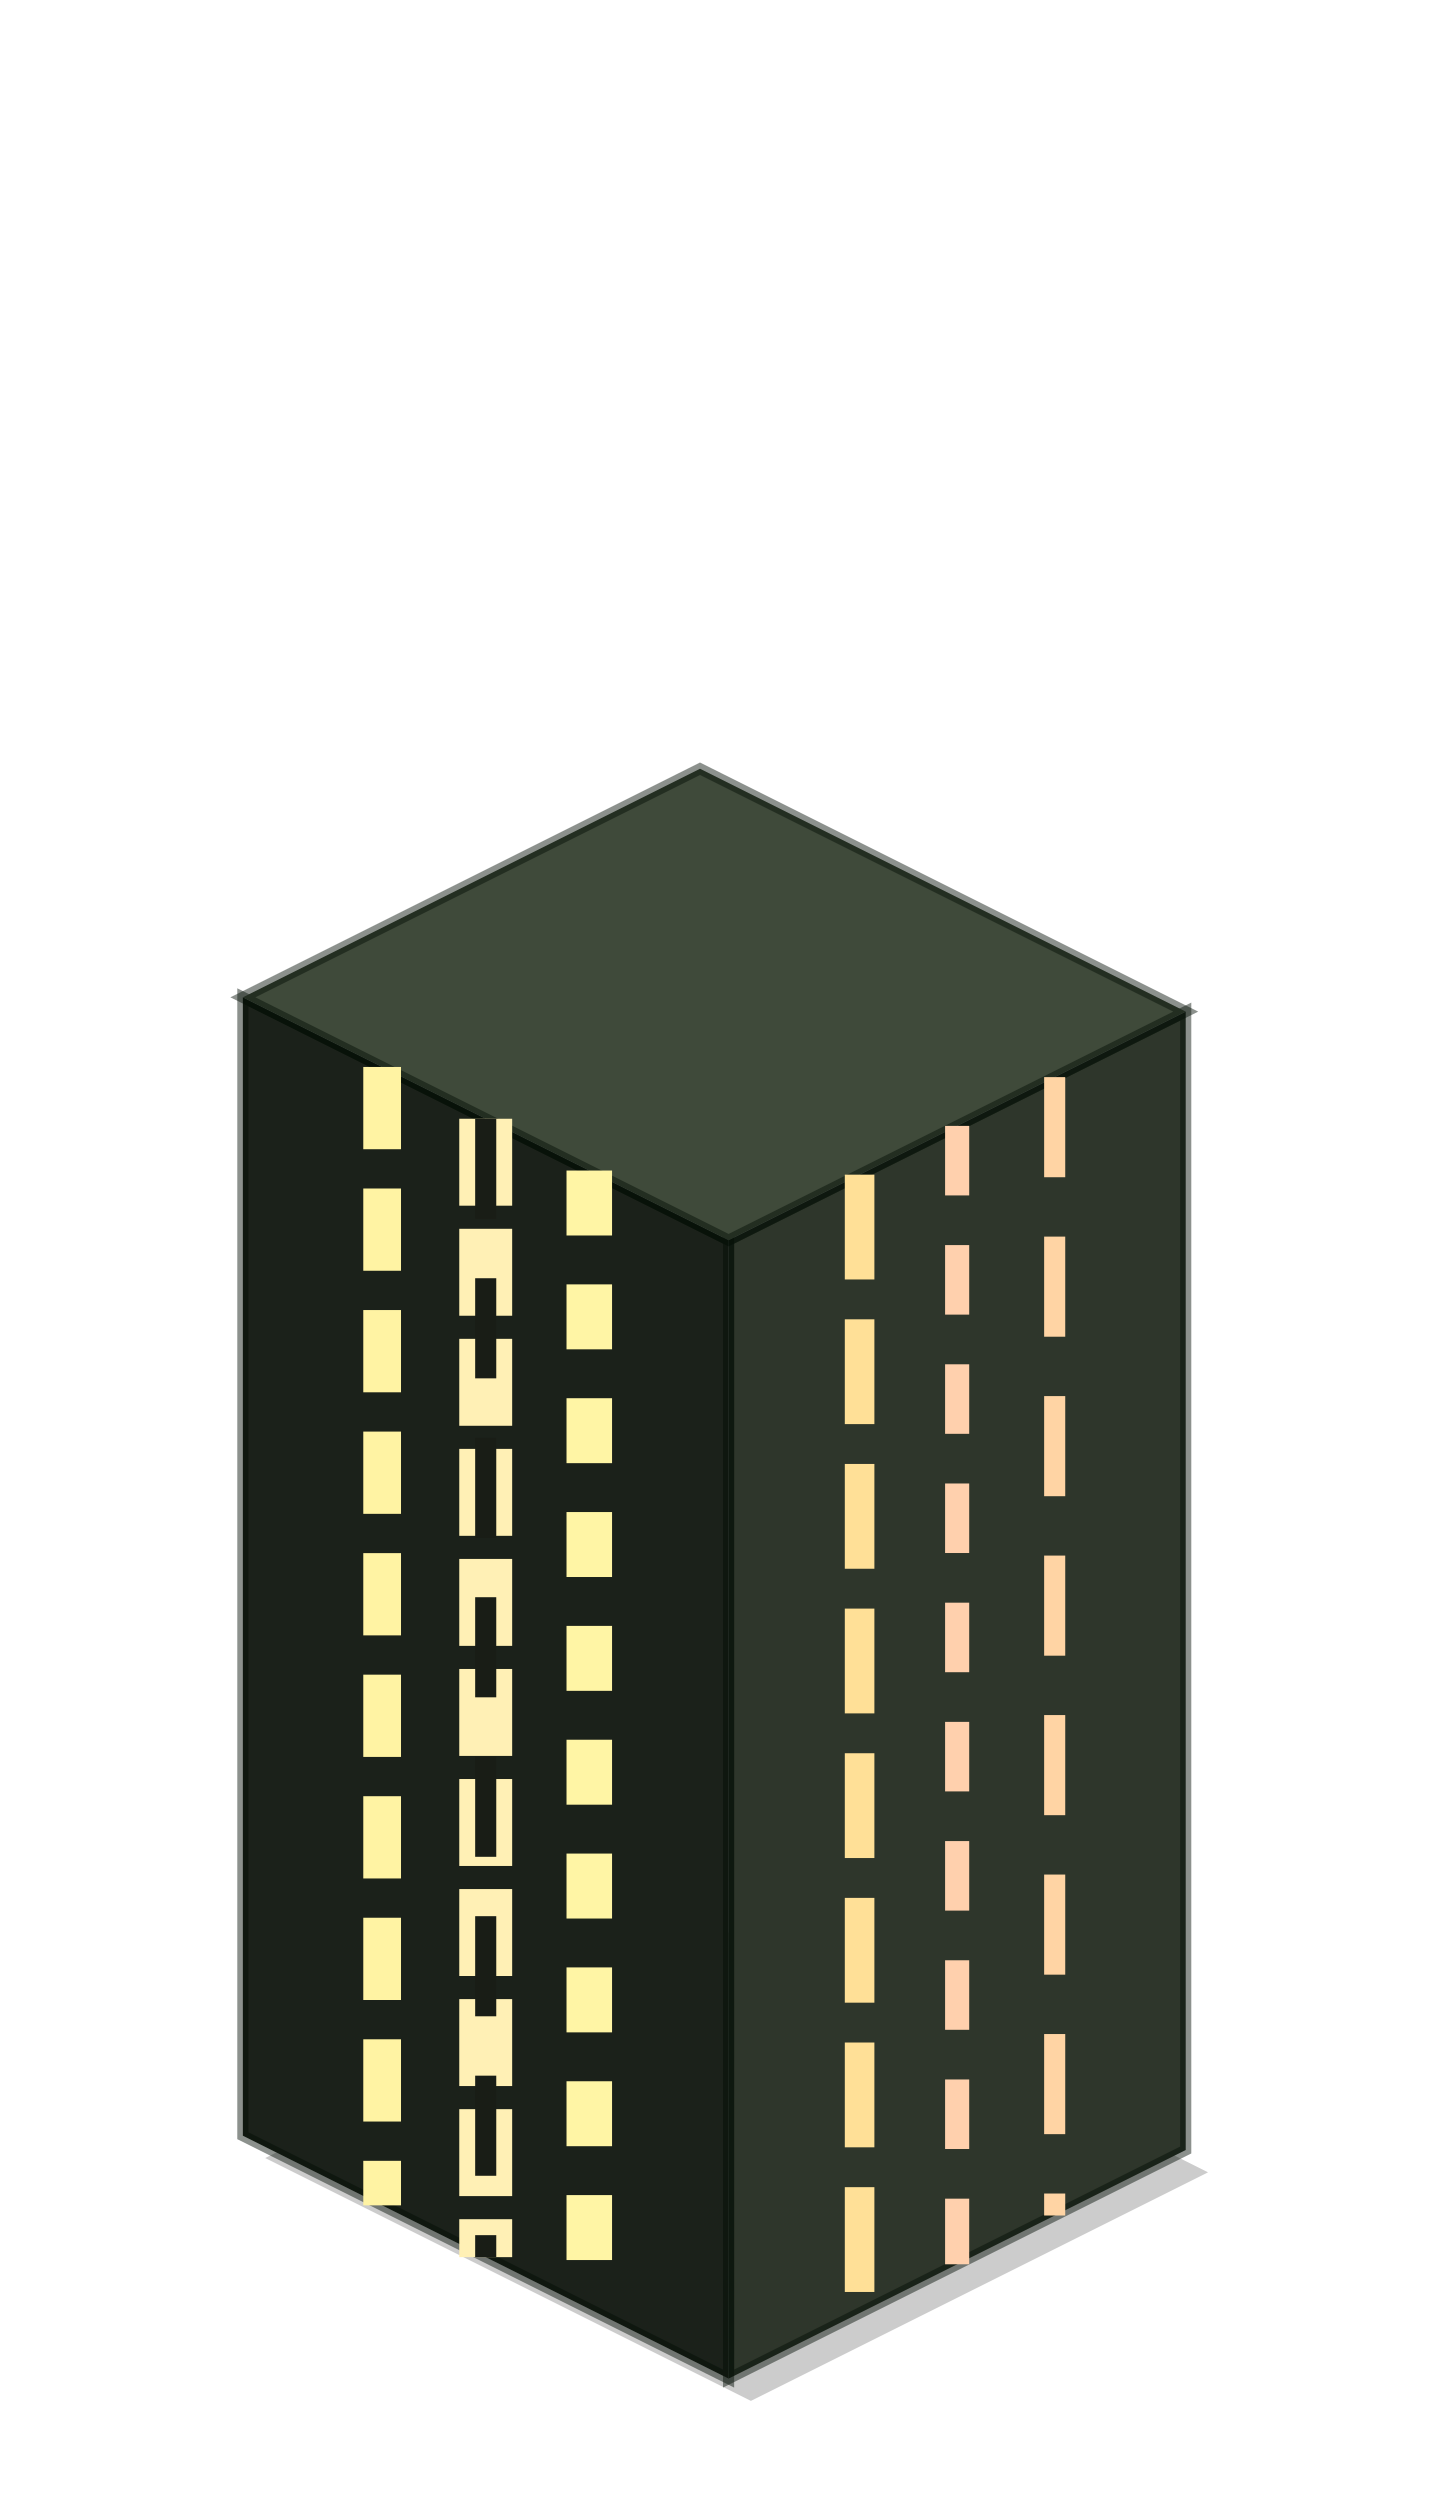
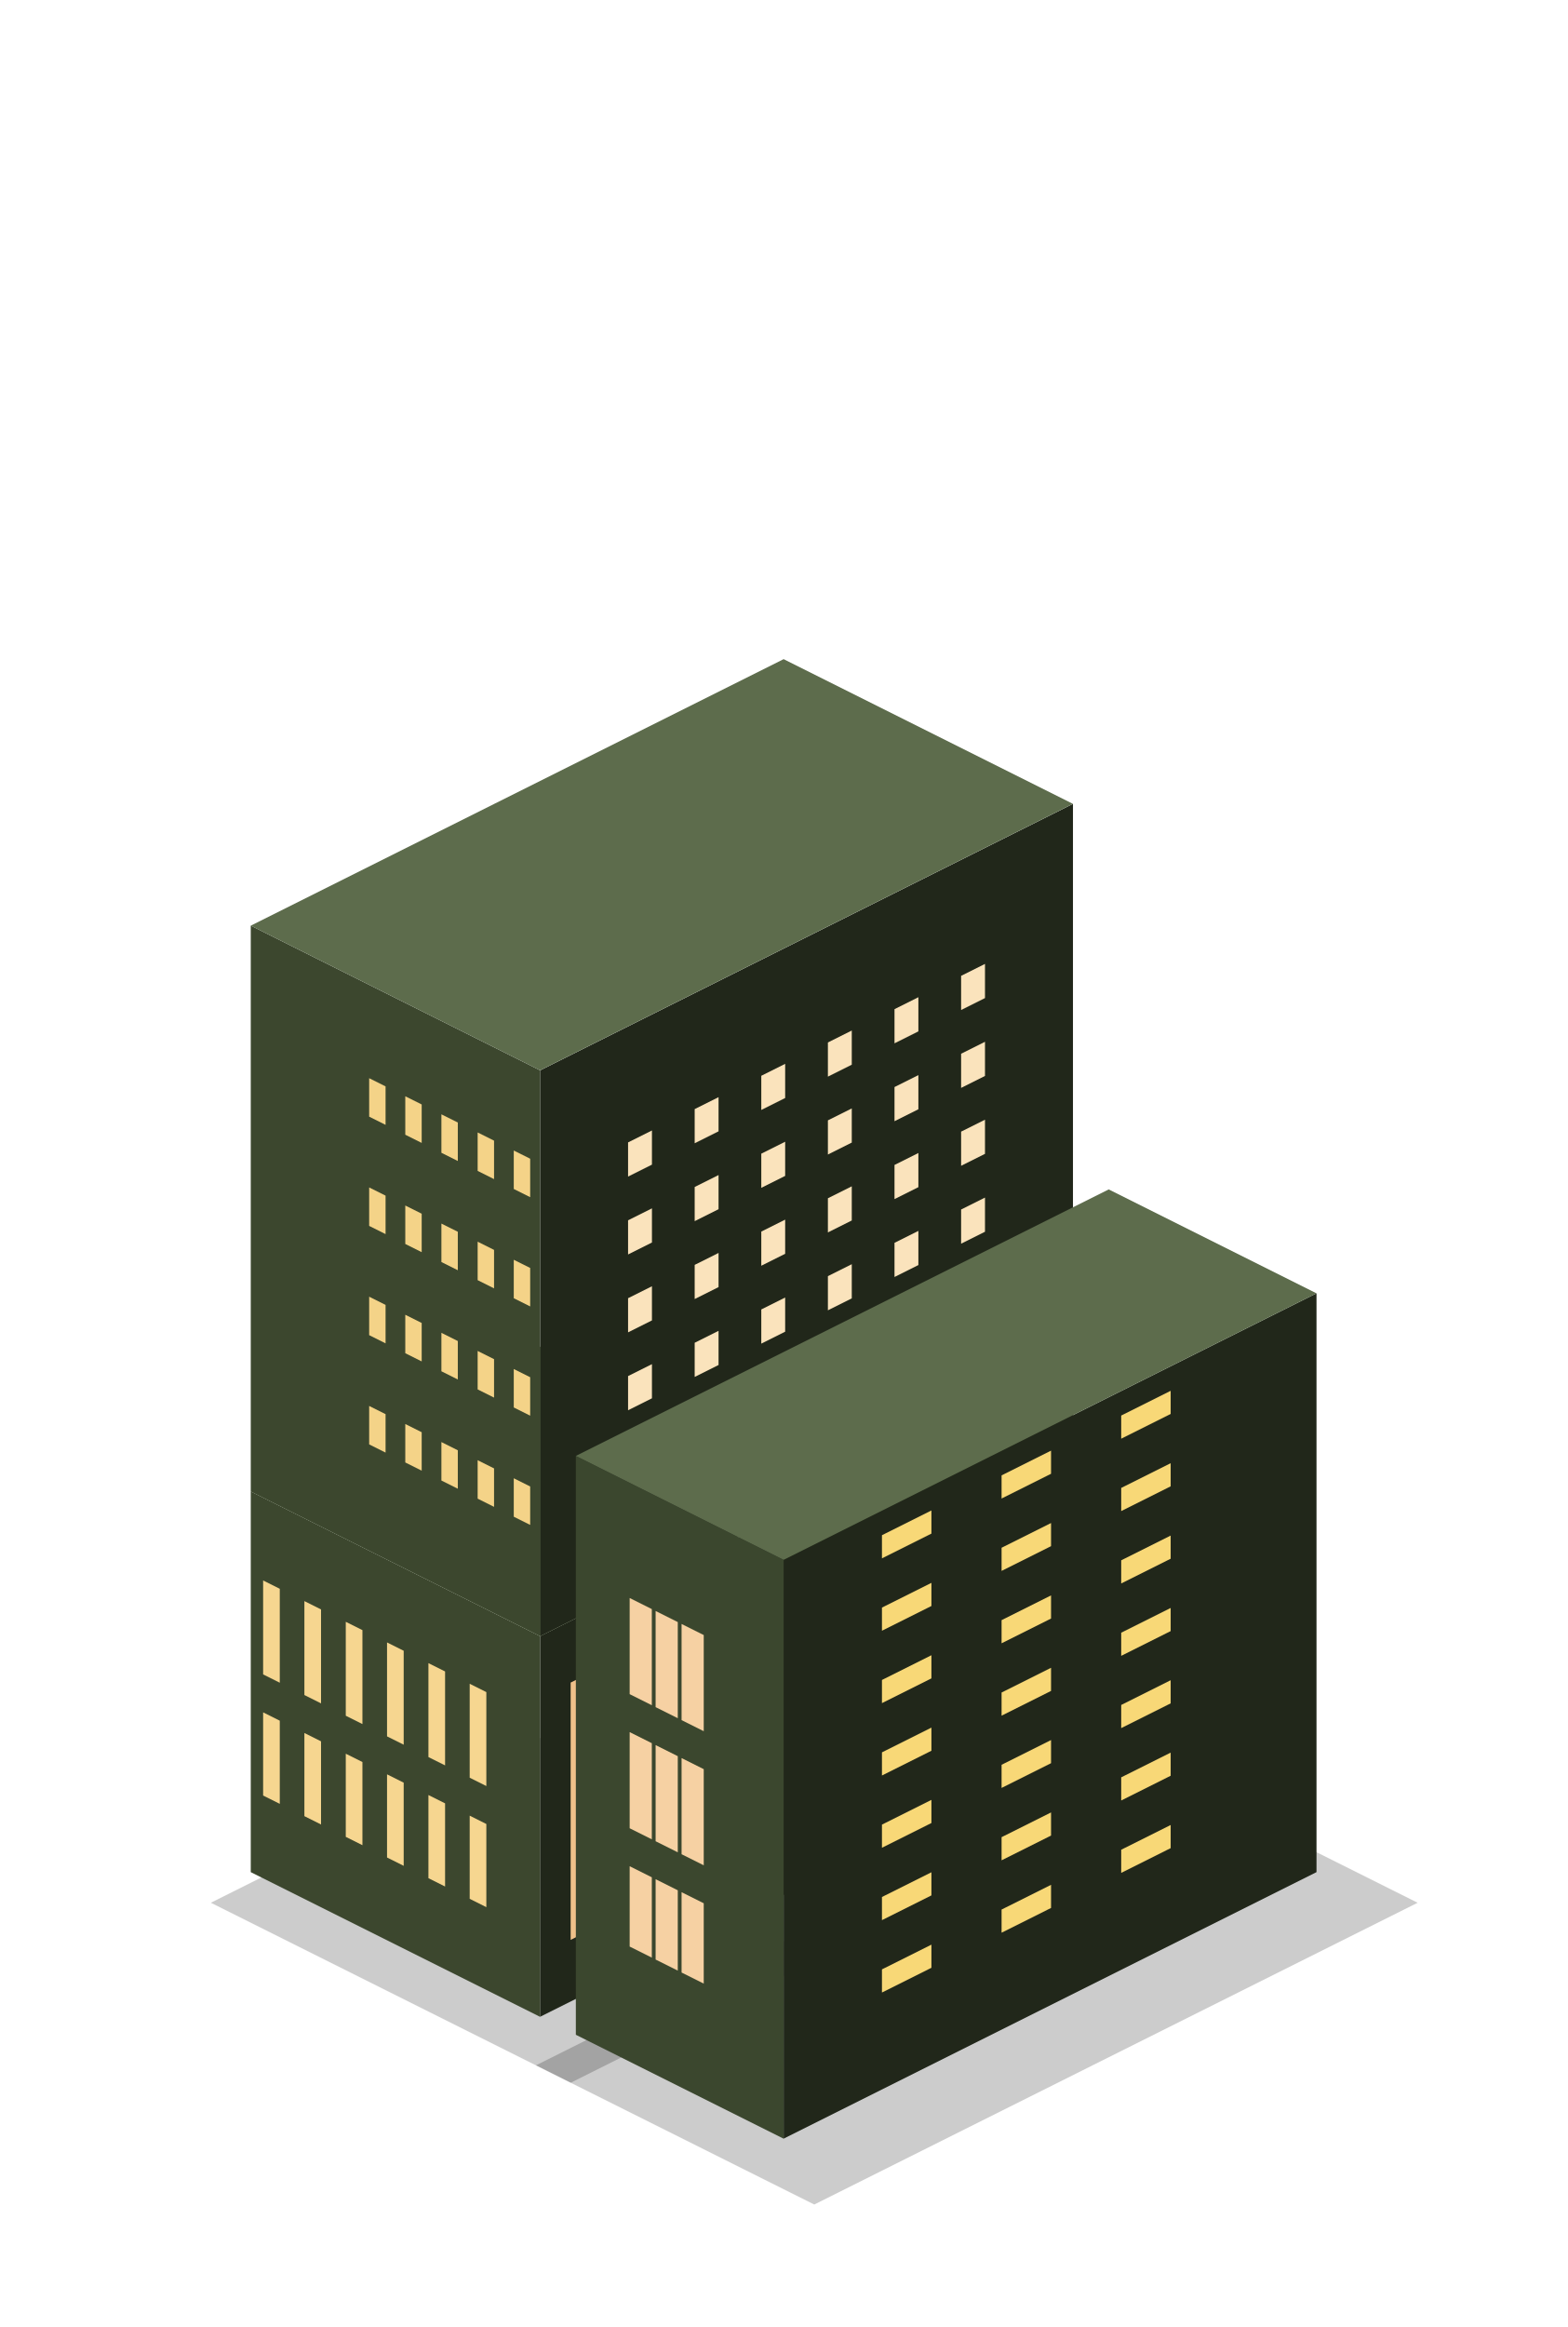
- <svg xmlns="http://www.w3.org/2000/svg" version="1.1" width="128" height="224">
-   <defs />
+ <svg xmlns="http://www.w3.org/2000/svg" version="1.1" width="128" height="190">
  <g>
-     <path d="M64.72,172.88 L108.24,194.64 L67.28,215.12 L23.76,193.36 Z" fill="rgb(0,0,0)" fill-opacity="0.2" />
-     <path d="M106.24,192.64 L65.28,213.12 L65.28,111.12 L106.24,90.64 Z" fill="#2e362b" />
-     <path d="M106.24,192.64 L65.28,213.12 L65.28,111.12 L106.24,90.64 Z" fill="none" stroke="rgb(0,12,4)" stroke-opacity="0.45" stroke-width="1" />
-     <path d="M21.76,191.36 L65.28,213.12 L65.28,111.12 L21.76,89.36 Z" fill="#1b211a" />
-     <path d="M21.76,191.36 L65.28,213.12 L65.28,111.12 L21.76,89.36 Z" fill="none" stroke="rgb(0,12,4)" stroke-opacity="0.45" stroke-width="1" />
-     <path d="M62.72,68.88 L106.24,90.64 L65.28,111.12 L21.76,89.36 Z" fill="#3f4a3a" />
-     <path d="M62.72,68.88 L106.24,90.64 L65.28,111.12 L21.76,89.36 Z" fill="none" stroke="rgb(0,12,4)" stroke-opacity="0.45" stroke-width="1" />
-     <path d="M94.5,96.51 L94.5,198.51" fill="none" stroke="rgb(255,212,164)" stroke-width="1.89" stroke-dasharray="8.97,5.32" />
-     <path d="M85.76,100.88 L85.76,202.88" fill="none" stroke="rgb(255,208,173)" stroke-width="2.16" stroke-dasharray="6.23,4.45" />
-     <path d="M77.02,105.25 L77.02,207.25" fill="none" stroke="rgb(255,224,151)" stroke-width="2.65" stroke-dasharray="9.39,3.57" />
-     <path d="M34.24,95.6 L34.24,197.6" fill="none" stroke="rgb(255,243,163)" stroke-width="3.38" stroke-dasharray="7.37,3.52" />
-     <path d="M43.52,100.24 L43.52,202.24" fill="none" stroke="rgb(255,240,181)" stroke-width="4.74" stroke-dasharray="7.79,2.07" />
-     <path d="M52.8,104.88 L52.8,206.88" fill="none" stroke="rgb(255,245,165)" stroke-width="4.08" stroke-dasharray="5.82,4.38" />
-     <path d="M43.52,100.24 L43.52,202.24" fill="none" stroke="rgb(25,29,22)" stroke-width="1.89" stroke-dasharray="8.97,5.32" />
+     <rect x="7.36" y="7.36" width="29.39" height="49.28" fill="rgba(0,0,0,0.20)" transform="matrix(1,0.5,-1,0.5,66.50,123.36)" />
+     <g transform="translate(44.11,133.59) skewY(-26.565)">
+       <rect x="0" y="0" width="43.52" height="31.08" fill="rgb(33,39,26)" />
+       <line x1="3.63" y1="5.04" x2="3.63" y2="26.05" stroke="rgb(239,193,138)" stroke-width="2.27" stroke-linecap="butt" />
+       <line x1="10.88" y1="5.04" x2="10.88" y2="26.05" stroke="rgb(239,193,138)" stroke-width="2.27" stroke-linecap="butt" />
+       <line x1="18.13" y1="5.04" x2="18.13" y2="26.05" stroke="rgb(239,193,138)" stroke-width="2.27" stroke-linecap="butt" />
+     </g>
+     <g transform="translate(20.48,121.78) skewY(26.565)">
+       <rect x="0" y="0" width="23.63" height="31.08" fill="rgb(60,71,46)" />
+       <line x1="1.69" y1="6.76" x2="1.69" y2="24.32" stroke="rgb(246,214,144)" stroke-width="1.36" stroke-linecap="butt" stroke-dasharray="7.67,3.10" />
+       <line x1="5.06" y1="6.76" x2="5.06" y2="24.32" stroke="rgb(246,214,144)" stroke-width="1.36" stroke-linecap="butt" stroke-dasharray="7.67,3.10" />
+       <line x1="8.44" y1="6.76" x2="8.44" y2="24.32" stroke="rgb(246,214,144)" stroke-width="1.36" stroke-linecap="butt" stroke-dasharray="7.67,3.10" />
+       <line x1="11.81" y1="6.76" x2="11.81" y2="24.32" stroke="rgb(246,214,144)" stroke-width="1.36" stroke-linecap="butt" stroke-dasharray="7.67,3.10" />
+       <line x1="15.19" y1="6.76" x2="15.19" y2="24.32" stroke="rgb(246,214,144)" stroke-width="1.36" stroke-linecap="butt" stroke-dasharray="7.67,3.10" />
+       <line x1="18.56" y1="6.76" x2="18.56" y2="24.32" stroke="rgb(246,214,144)" stroke-width="1.36" stroke-linecap="butt" stroke-dasharray="7.67,3.10" />
+     </g>
+     <rect x="10.24" y="10.24" width="23.63" height="43.52" fill="rgb(93,108,76)" transform="matrix(1,0.5,-1,0.5,64.00,89.78)" />
+     <g transform="translate(44.11,87.40) skewY(-26.565)">
+       <rect x="0" y="0" width="43.52" height="46.19" fill="rgb(33,39,26)" />
+       <line x1="8.16" y1="9.47" x2="8.16" y2="36.73" stroke="rgb(250,227,188)" stroke-width="1.95" stroke-linecap="butt" stroke-dasharray="2.79,3.57" />
+       <line x1="13.60" y1="9.47" x2="13.60" y2="36.73" stroke="rgb(250,227,188)" stroke-width="1.95" stroke-linecap="butt" stroke-dasharray="2.79,3.57" />
+       <line x1="19.04" y1="9.47" x2="19.04" y2="36.73" stroke="rgb(250,227,188)" stroke-width="1.95" stroke-linecap="butt" stroke-dasharray="2.79,3.57" />
+       <line x1="24.48" y1="9.47" x2="24.48" y2="36.73" stroke="rgb(250,227,188)" stroke-width="1.95" stroke-linecap="butt" stroke-dasharray="2.79,3.57" />
+       <line x1="29.92" y1="9.47" x2="29.92" y2="36.73" stroke="rgb(250,227,188)" stroke-width="1.95" stroke-linecap="butt" stroke-dasharray="2.79,3.57" />
+       <line x1="35.36" y1="9.47" x2="35.36" y2="36.73" stroke="rgb(250,227,188)" stroke-width="1.95" stroke-linecap="butt" stroke-dasharray="2.79,3.57" />
+     </g>
+     <g transform="translate(20.48,75.58) skewY(26.565)">
+       <rect x="0" y="0" width="23.63" height="46.19" fill="rgb(60,71,46)" />
+       <line x1="10.34" y1="7.62" x2="10.34" y2="38.57" stroke="rgb(244,211,136)" stroke-width="1.34" stroke-linecap="butt" stroke-dasharray="3.14,5.78" />
+       <line x1="13.29" y1="7.62" x2="13.29" y2="38.57" stroke="rgb(244,211,136)" stroke-width="1.34" stroke-linecap="butt" stroke-dasharray="3.14,5.78" />
+       <line x1="16.24" y1="7.62" x2="16.24" y2="38.57" stroke="rgb(244,211,136)" stroke-width="1.34" stroke-linecap="butt" stroke-dasharray="3.14,5.78" />
+       <line x1="19.20" y1="7.62" x2="19.20" y2="38.57" stroke="rgb(244,211,136)" stroke-width="1.34" stroke-linecap="butt" stroke-dasharray="3.14,5.78" />
+       <line x1="22.15" y1="7.62" x2="22.15" y2="38.57" stroke="rgb(244,211,136)" stroke-width="1.34" stroke-linecap="butt" stroke-dasharray="3.14,5.78" />
+     </g>
+     <rect x="10.24" y="10.24" width="23.63" height="43.52" fill="rgb(93,108,76)" transform="matrix(1,0.5,-1,0.5,64.00,43.58)" />
+     <rect x="33.91" y="7.36" width="22.73" height="49.28" fill="rgba(0,0,0,0.20)" transform="matrix(1,0.5,-1,0.5,66.50,123.36)" />
+     <g transform="translate(64.00,127.36) skewY(-26.565)">
+       <rect x="0" y="0" width="43.52" height="47.26" fill="rgb(33,39,26)" />
+       <line x1="8.03" y1="2.95" x2="35.49" y2="2.95" stroke="rgb(248,216,119)" stroke-width="1.89" stroke-linecap="butt" stroke-dasharray="4.04,5.73" />
+       <line x1="8.03" y1="8.86" x2="35.49" y2="8.86" stroke="rgb(248,216,119)" stroke-width="1.89" stroke-linecap="butt" stroke-dasharray="4.04,5.73" />
+       <line x1="8.03" y1="14.77" x2="35.49" y2="14.77" stroke="rgb(248,216,119)" stroke-width="1.89" stroke-linecap="butt" stroke-dasharray="4.04,5.73" />
+       <line x1="8.03" y1="20.68" x2="35.49" y2="20.68" stroke="rgb(248,216,119)" stroke-width="1.89" stroke-linecap="butt" stroke-dasharray="4.04,5.73" />
+       <line x1="8.03" y1="26.58" x2="35.49" y2="26.58" stroke="rgb(248,216,119)" stroke-width="1.89" stroke-linecap="butt" stroke-dasharray="4.04,5.73" />
+       <line x1="8.03" y1="32.49" x2="35.49" y2="32.49" stroke="rgb(248,216,119)" stroke-width="1.89" stroke-linecap="butt" stroke-dasharray="4.04,5.73" />
+       <line x1="8.03" y1="38.40" x2="35.49" y2="38.40" stroke="rgb(248,216,119)" stroke-width="1.89" stroke-linecap="butt" stroke-dasharray="4.04,5.73" />
+     </g>
+     <g transform="translate(47.03,118.88) skewY(26.565)">
+       <rect x="0" y="0" width="16.97" height="47.26" fill="rgb(59,71,46)" />
+       <line x1="5.30" y1="9.40" x2="5.30" y2="37.86" stroke="rgb(246,209,163)" stroke-width="1.81" stroke-linecap="butt" stroke-dasharray="7.85,3.10" />
+       <line x1="7.42" y1="9.40" x2="7.42" y2="37.86" stroke="rgb(246,209,163)" stroke-width="1.81" stroke-linecap="butt" stroke-dasharray="7.85,3.10" />
+       <line x1="9.54" y1="9.40" x2="9.54" y2="37.86" stroke="rgb(246,209,163)" stroke-width="1.81" stroke-linecap="butt" stroke-dasharray="7.85,3.10" />
+     </g>
+     <rect x="36.79" y="10.24" width="16.97" height="43.52" fill="rgb(93,108,76)" transform="matrix(1,0.5,-1,0.5,64.00,73.60)" />
  </g>
</svg>
